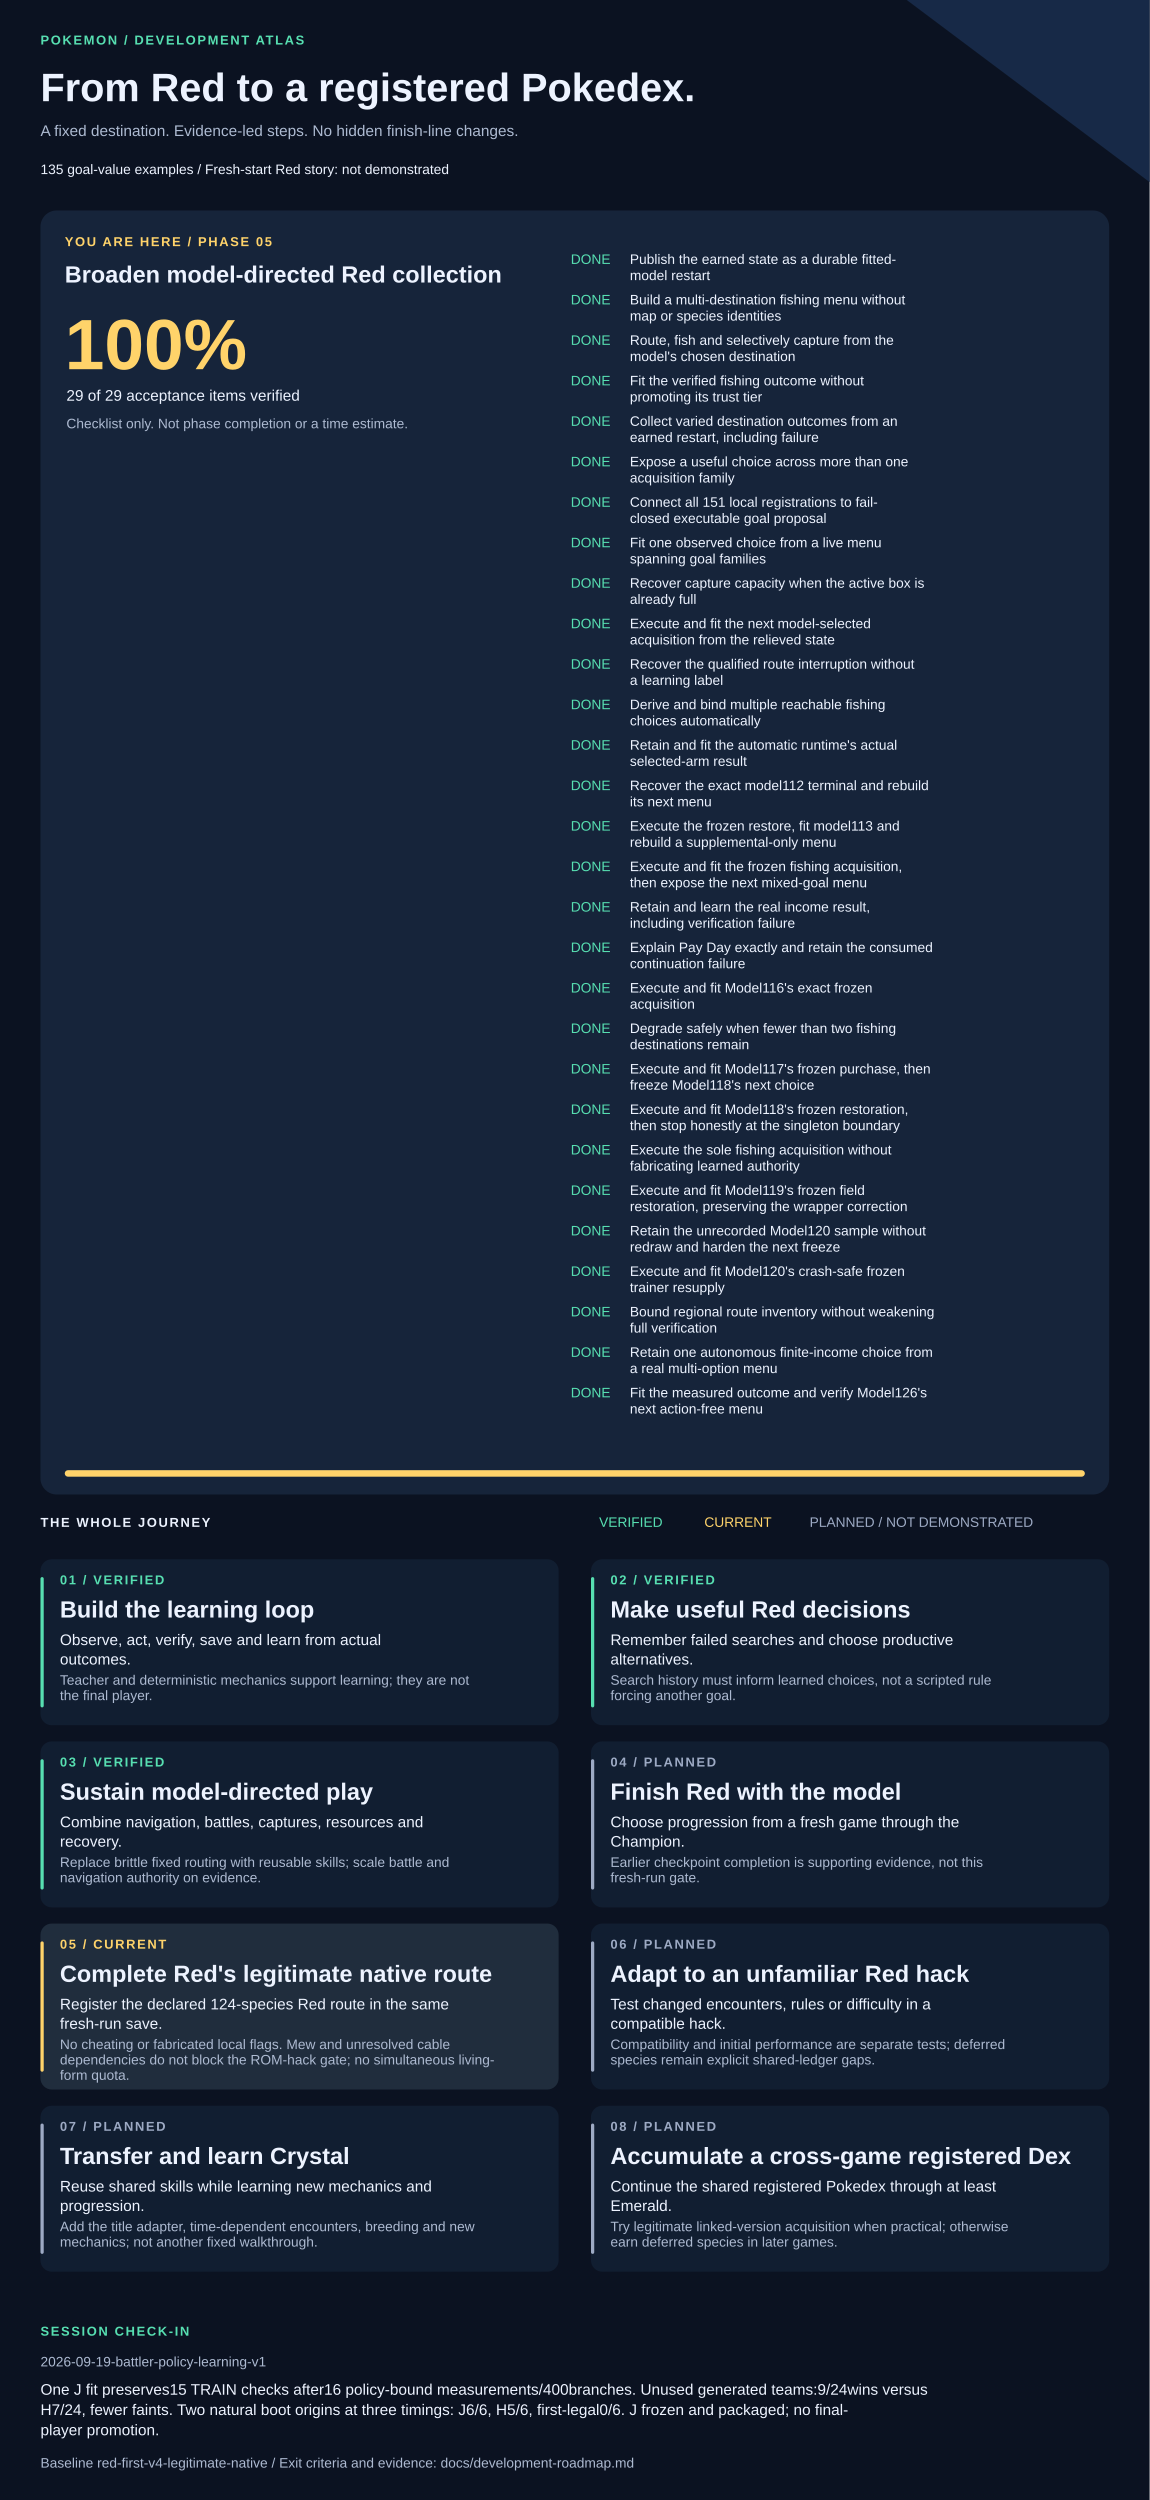
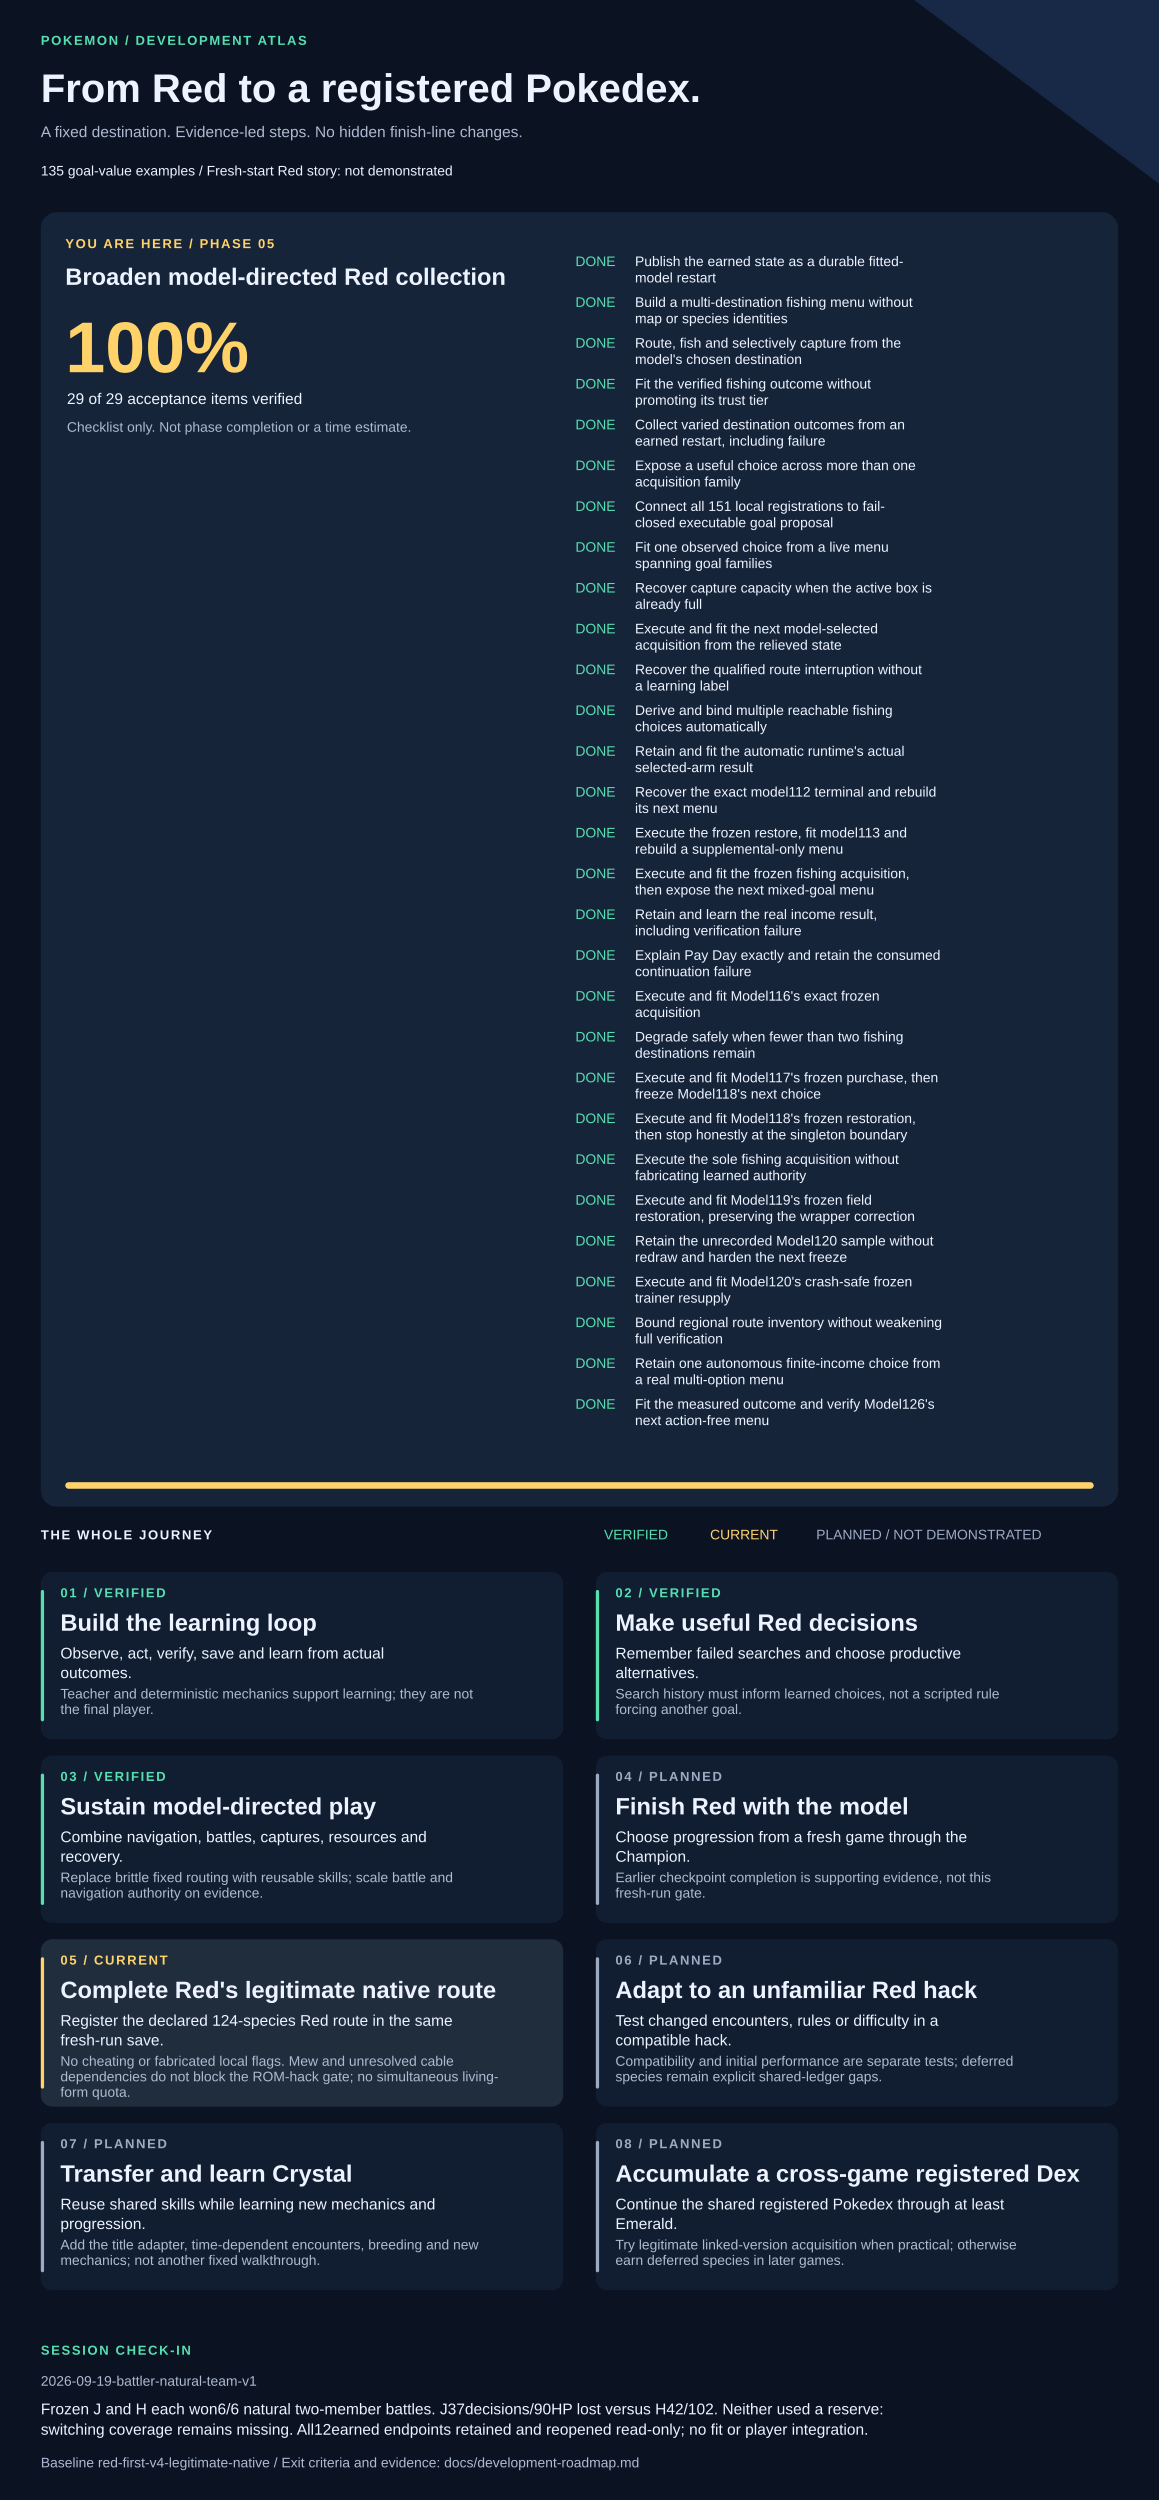
- <svg xmlns="http://www.w3.org/2000/svg" width="1420" height="3088" viewBox="0 0 1420 3088" role="img" aria-labelledby="title description">
+ <svg xmlns="http://www.w3.org/2000/svg" width="1420" height="3063" viewBox="0 0 1420 3063" role="img" aria-labelledby="title description">
  <style>text{font-family:Arial,Helvetica,sans-serif;fill:#edf3ff}.muted{fill:#adbad1}.eyebrow{font-size:16px;letter-spacing:2px;font-weight:bold}.heading{font-size:29px;font-weight:bold}.body{font-size:19px}.small{font-size:17px}</style>
-   <rect width="1420" height="3088" fill="#0b1221" />
+   <rect width="1420" height="3063" fill="#0b1221" />
  <path d="M1120 0H1420V225Z" fill="#172947" />
  <text x="50" y="55" class="eyebrow" style="fill:#57dfb1">POKEMON / DEVELOPMENT ATLAS</text>
  <text x="50" y="125" style="font-size:49px;font-weight:bold">From Red to a registered Pokedex.</text>
  <text x="50" y="168" class="body muted">A fixed destination. Evidence-led steps. No hidden finish-line changes.</text>
  <text x="50" y="215" class="small">135 goal-value examples  /  Fresh-start Red story: not demonstrated</text>
  <rect x="50" y="260" width="1320" height="1586" rx="20" fill="#16243a" />
  <text x="80" y="304" class="eyebrow" style="fill:#ffd36a">YOU ARE HERE / PHASE 05</text>
  <text x="80" y="349" class="heading">Broaden model-directed Red collection</text>
  <text x="80" y="456" style="font-size:88px;font-weight:bold;fill:#ffd36a">100%</text>
  <text x="82" y="495" class="body">29 of 29 acceptance items verified</text>
  <text x="82" y="529" class="small muted">Checklist only. Not phase completion or a time estimate.</text>
  <text x="705" y="326" class="small" style="fill:#57dfb1">DONE</text>
  <text x="778" y="326" class="small">Publish the earned state as a durable fitted-</text>
  <text x="778" y="346" class="small">model restart</text>
  <text x="705" y="376" class="small" style="fill:#57dfb1">DONE</text>
  <text x="778" y="376" class="small">Build a multi-destination fishing menu without</text>
  <text x="778" y="396" class="small">map or species identities</text>
  <text x="705" y="426" class="small" style="fill:#57dfb1">DONE</text>
  <text x="778" y="426" class="small">Route, fish and selectively capture from the</text>
  <text x="778" y="446" class="small">model's chosen destination</text>
  <text x="705" y="476" class="small" style="fill:#57dfb1">DONE</text>
  <text x="778" y="476" class="small">Fit the verified fishing outcome without</text>
  <text x="778" y="496" class="small">promoting its trust tier</text>
  <text x="705" y="526" class="small" style="fill:#57dfb1">DONE</text>
  <text x="778" y="526" class="small">Collect varied destination outcomes from an</text>
  <text x="778" y="546" class="small">earned restart, including failure</text>
  <text x="705" y="576" class="small" style="fill:#57dfb1">DONE</text>
  <text x="778" y="576" class="small">Expose a useful choice across more than one</text>
  <text x="778" y="596" class="small">acquisition family</text>
  <text x="705" y="626" class="small" style="fill:#57dfb1">DONE</text>
  <text x="778" y="626" class="small">Connect all 151 local registrations to fail-</text>
  <text x="778" y="646" class="small">closed executable goal proposal</text>
  <text x="705" y="676" class="small" style="fill:#57dfb1">DONE</text>
  <text x="778" y="676" class="small">Fit one observed choice from a live menu</text>
  <text x="778" y="696" class="small">spanning goal families</text>
  <text x="705" y="726" class="small" style="fill:#57dfb1">DONE</text>
  <text x="778" y="726" class="small">Recover capture capacity when the active box is</text>
  <text x="778" y="746" class="small">already full</text>
  <text x="705" y="776" class="small" style="fill:#57dfb1">DONE</text>
  <text x="778" y="776" class="small">Execute and fit the next model-selected</text>
  <text x="778" y="796" class="small">acquisition from the relieved state</text>
  <text x="705" y="826" class="small" style="fill:#57dfb1">DONE</text>
  <text x="778" y="826" class="small">Recover the qualified route interruption without</text>
  <text x="778" y="846" class="small">a learning label</text>
  <text x="705" y="876" class="small" style="fill:#57dfb1">DONE</text>
  <text x="778" y="876" class="small">Derive and bind multiple reachable fishing</text>
  <text x="778" y="896" class="small">choices automatically</text>
  <text x="705" y="926" class="small" style="fill:#57dfb1">DONE</text>
  <text x="778" y="926" class="small">Retain and fit the automatic runtime's actual</text>
  <text x="778" y="946" class="small">selected-arm result</text>
  <text x="705" y="976" class="small" style="fill:#57dfb1">DONE</text>
  <text x="778" y="976" class="small">Recover the exact model112 terminal and rebuild</text>
  <text x="778" y="996" class="small">its next menu</text>
  <text x="705" y="1026" class="small" style="fill:#57dfb1">DONE</text>
  <text x="778" y="1026" class="small">Execute the frozen restore, fit model113 and</text>
  <text x="778" y="1046" class="small">rebuild a supplemental-only menu</text>
  <text x="705" y="1076" class="small" style="fill:#57dfb1">DONE</text>
  <text x="778" y="1076" class="small">Execute and fit the frozen fishing acquisition,</text>
  <text x="778" y="1096" class="small">then expose the next mixed-goal menu</text>
  <text x="705" y="1126" class="small" style="fill:#57dfb1">DONE</text>
  <text x="778" y="1126" class="small">Retain and learn the real income result,</text>
  <text x="778" y="1146" class="small">including verification failure</text>
  <text x="705" y="1176" class="small" style="fill:#57dfb1">DONE</text>
  <text x="778" y="1176" class="small">Explain Pay Day exactly and retain the consumed</text>
  <text x="778" y="1196" class="small">continuation failure</text>
  <text x="705" y="1226" class="small" style="fill:#57dfb1">DONE</text>
  <text x="778" y="1226" class="small">Execute and fit Model116's exact frozen</text>
  <text x="778" y="1246" class="small">acquisition</text>
  <text x="705" y="1276" class="small" style="fill:#57dfb1">DONE</text>
  <text x="778" y="1276" class="small">Degrade safely when fewer than two fishing</text>
  <text x="778" y="1296" class="small">destinations remain</text>
  <text x="705" y="1326" class="small" style="fill:#57dfb1">DONE</text>
  <text x="778" y="1326" class="small">Execute and fit Model117's frozen purchase, then</text>
  <text x="778" y="1346" class="small">freeze Model118's next choice</text>
  <text x="705" y="1376" class="small" style="fill:#57dfb1">DONE</text>
  <text x="778" y="1376" class="small">Execute and fit Model118's frozen restoration,</text>
  <text x="778" y="1396" class="small">then stop honestly at the singleton boundary</text>
  <text x="705" y="1426" class="small" style="fill:#57dfb1">DONE</text>
  <text x="778" y="1426" class="small">Execute the sole fishing acquisition without</text>
  <text x="778" y="1446" class="small">fabricating learned authority</text>
  <text x="705" y="1476" class="small" style="fill:#57dfb1">DONE</text>
  <text x="778" y="1476" class="small">Execute and fit Model119's frozen field</text>
  <text x="778" y="1496" class="small">restoration, preserving the wrapper correction</text>
  <text x="705" y="1526" class="small" style="fill:#57dfb1">DONE</text>
  <text x="778" y="1526" class="small">Retain the unrecorded Model120 sample without</text>
  <text x="778" y="1546" class="small">redraw and harden the next freeze</text>
  <text x="705" y="1576" class="small" style="fill:#57dfb1">DONE</text>
  <text x="778" y="1576" class="small">Execute and fit Model120's crash-safe frozen</text>
  <text x="778" y="1596" class="small">trainer resupply</text>
  <text x="705" y="1626" class="small" style="fill:#57dfb1">DONE</text>
  <text x="778" y="1626" class="small">Bound regional route inventory without weakening</text>
  <text x="778" y="1646" class="small">full verification</text>
  <text x="705" y="1676" class="small" style="fill:#57dfb1">DONE</text>
  <text x="778" y="1676" class="small">Retain one autonomous finite-income choice from</text>
  <text x="778" y="1696" class="small">a real multi-option menu</text>
  <text x="705" y="1726" class="small" style="fill:#57dfb1">DONE</text>
  <text x="778" y="1726" class="small">Fit the measured outcome and verify Model126's</text>
  <text x="778" y="1746" class="small">next action-free menu</text>
  <rect x="80" y="1816" width="1260" height="8" rx="4" fill="#293b55" />
  <rect x="80" y="1816" width="1260" height="8" rx="4" fill="#ffd36a" />
  <text x="50" y="1886" class="eyebrow">THE WHOLE JOURNEY</text>
  <text x="740" y="1886" class="small" style="fill:#57dfb1">VERIFIED</text>
  <text x="870" y="1886" class="small" style="fill:#ffd36a">CURRENT</text>
  <text x="1000" y="1886" class="small" style="fill:#9daac4">PLANNED / NOT DEMONSTRATED</text>
  <rect x="50" y="1926" width="640" height="205" rx="14" fill="#111e31" />
  <rect x="50" y="1948" width="4" height="161" rx="2" fill="#57dfb1" />
  <text x="74" y="1957" class="eyebrow" style="fill:#57dfb1">01 / VERIFIED</text>
  <text x="74" y="1998" class="heading">Build the learning loop</text>
  <text x="74" y="2032" class="body">Observe, act, verify, save and learn from actual</text>
  <text x="74" y="2056" class="body">outcomes.</text>
  <text x="74" y="2081" class="small muted">Teacher and deterministic mechanics support learning; they are not</text>
  <text x="74" y="2100" class="small muted">the final player.</text>
  <rect x="730" y="1926" width="640" height="205" rx="14" fill="#111e31" />
  <rect x="730" y="1948" width="4" height="161" rx="2" fill="#57dfb1" />
  <text x="754" y="1957" class="eyebrow" style="fill:#57dfb1">02 / VERIFIED</text>
  <text x="754" y="1998" class="heading">Make useful Red decisions</text>
  <text x="754" y="2032" class="body">Remember failed searches and choose productive</text>
  <text x="754" y="2056" class="body">alternatives.</text>
  <text x="754" y="2081" class="small muted">Search history must inform learned choices, not a scripted rule</text>
  <text x="754" y="2100" class="small muted">forcing another goal.</text>
  <rect x="50" y="2151" width="640" height="205" rx="14" fill="#111e31" />
  <rect x="50" y="2173" width="4" height="161" rx="2" fill="#57dfb1" />
  <text x="74" y="2182" class="eyebrow" style="fill:#57dfb1">03 / VERIFIED</text>
  <text x="74" y="2223" class="heading">Sustain model-directed play</text>
  <text x="74" y="2257" class="body">Combine navigation, battles, captures, resources and</text>
  <text x="74" y="2281" class="body">recovery.</text>
  <text x="74" y="2306" class="small muted">Replace brittle fixed routing with reusable skills; scale battle and</text>
  <text x="74" y="2325" class="small muted">navigation authority on evidence.</text>
  <rect x="730" y="2151" width="640" height="205" rx="14" fill="#111e31" />
  <rect x="730" y="2173" width="4" height="161" rx="2" fill="#9daac4" />
  <text x="754" y="2182" class="eyebrow" style="fill:#9daac4">04 / PLANNED</text>
  <text x="754" y="2223" class="heading">Finish Red with the model</text>
  <text x="754" y="2257" class="body">Choose progression from a fresh game through the</text>
  <text x="754" y="2281" class="body">Champion.</text>
  <text x="754" y="2306" class="small muted">Earlier checkpoint completion is supporting evidence, not this</text>
  <text x="754" y="2325" class="small muted">fresh-run gate.</text>
  <rect x="50" y="2376" width="640" height="205" rx="14" fill="#202d3d" />
  <rect x="50" y="2398" width="4" height="161" rx="2" fill="#ffd36a" />
  <text x="74" y="2407" class="eyebrow" style="fill:#ffd36a">05 / CURRENT</text>
  <text x="74" y="2448" class="heading">Complete Red's legitimate native route</text>
  <text x="74" y="2482" class="body">Register the declared 124-species Red route in the same</text>
  <text x="74" y="2506" class="body">fresh-run save.</text>
  <text x="74" y="2531" class="small muted">No cheating or fabricated local flags. Mew and unresolved cable</text>
  <text x="74" y="2550" class="small muted">dependencies do not block the ROM-hack gate; no simultaneous living-</text>
  <text x="74" y="2569" class="small muted">form quota.</text>
  <rect x="730" y="2376" width="640" height="205" rx="14" fill="#111e31" />
  <rect x="730" y="2398" width="4" height="161" rx="2" fill="#9daac4" />
  <text x="754" y="2407" class="eyebrow" style="fill:#9daac4">06 / PLANNED</text>
  <text x="754" y="2448" class="heading">Adapt to an unfamiliar Red hack</text>
  <text x="754" y="2482" class="body">Test changed encounters, rules or difficulty in a</text>
  <text x="754" y="2506" class="body">compatible hack.</text>
  <text x="754" y="2531" class="small muted">Compatibility and initial performance are separate tests; deferred</text>
  <text x="754" y="2550" class="small muted">species remain explicit shared-ledger gaps.</text>
  <rect x="50" y="2601" width="640" height="205" rx="14" fill="#111e31" />
  <rect x="50" y="2623" width="4" height="161" rx="2" fill="#9daac4" />
  <text x="74" y="2632" class="eyebrow" style="fill:#9daac4">07 / PLANNED</text>
  <text x="74" y="2673" class="heading">Transfer and learn Crystal</text>
  <text x="74" y="2707" class="body">Reuse shared skills while learning new mechanics and</text>
  <text x="74" y="2731" class="body">progression.</text>
  <text x="74" y="2756" class="small muted">Add the title adapter, time-dependent encounters, breeding and new</text>
  <text x="74" y="2775" class="small muted">mechanics; not another fixed walkthrough.</text>
  <rect x="730" y="2601" width="640" height="205" rx="14" fill="#111e31" />
  <rect x="730" y="2623" width="4" height="161" rx="2" fill="#9daac4" />
  <text x="754" y="2632" class="eyebrow" style="fill:#9daac4">08 / PLANNED</text>
  <text x="754" y="2673" class="heading">Accumulate a cross-game registered Dex</text>
  <text x="754" y="2707" class="body">Continue the shared registered Pokedex through at least</text>
  <text x="754" y="2731" class="body">Emerald.</text>
  <text x="754" y="2756" class="small muted">Try legitimate linked-version acquisition when practical; otherwise</text>
  <text x="754" y="2775" class="small muted">earn deferred species in later games.</text>
  <text x="50" y="2885" class="eyebrow" style="fill:#57dfb1">SESSION CHECK-IN</text>
-   <text x="50" y="2923" class="small muted">2026-09-19-battler-policy-learning-v1</text>
-   <text x="50" y="2958" class="body">One J fit preserves15 TRAIN checks after16 policy-bound measurements/400branches. Unused generated teams:9/24wins versus</text>
-   <text x="50" y="2983" class="body">H7/24, fewer faints. Two natural boot origins at three timings: J6/6, H5/6, first-legal0/6. J frozen and packaged; no final-</text>
-   <text x="50" y="3008" class="body">player promotion.</text>
-   <text x="50" y="3048" class="small muted">Baseline red-first-v4-legitimate-native / Exit criteria and evidence: docs/development-roadmap.md</text>
+   <text x="50" y="2923" class="small muted">2026-09-19-battler-natural-team-v1</text>
+   <text x="50" y="2958" class="body">Frozen J and H each won6/6 natural two-member battles. J37decisions/90HP lost versus H42/102. Neither used a reserve:</text>
+   <text x="50" y="2983" class="body">switching coverage remains missing. All12earned endpoints retained and reopened read-only; no fit or player integration.</text>
+   <text x="50" y="3023" class="small muted">Baseline red-first-v4-legitimate-native / Exit criteria and evidence: docs/development-roadmap.md</text>
</svg>
